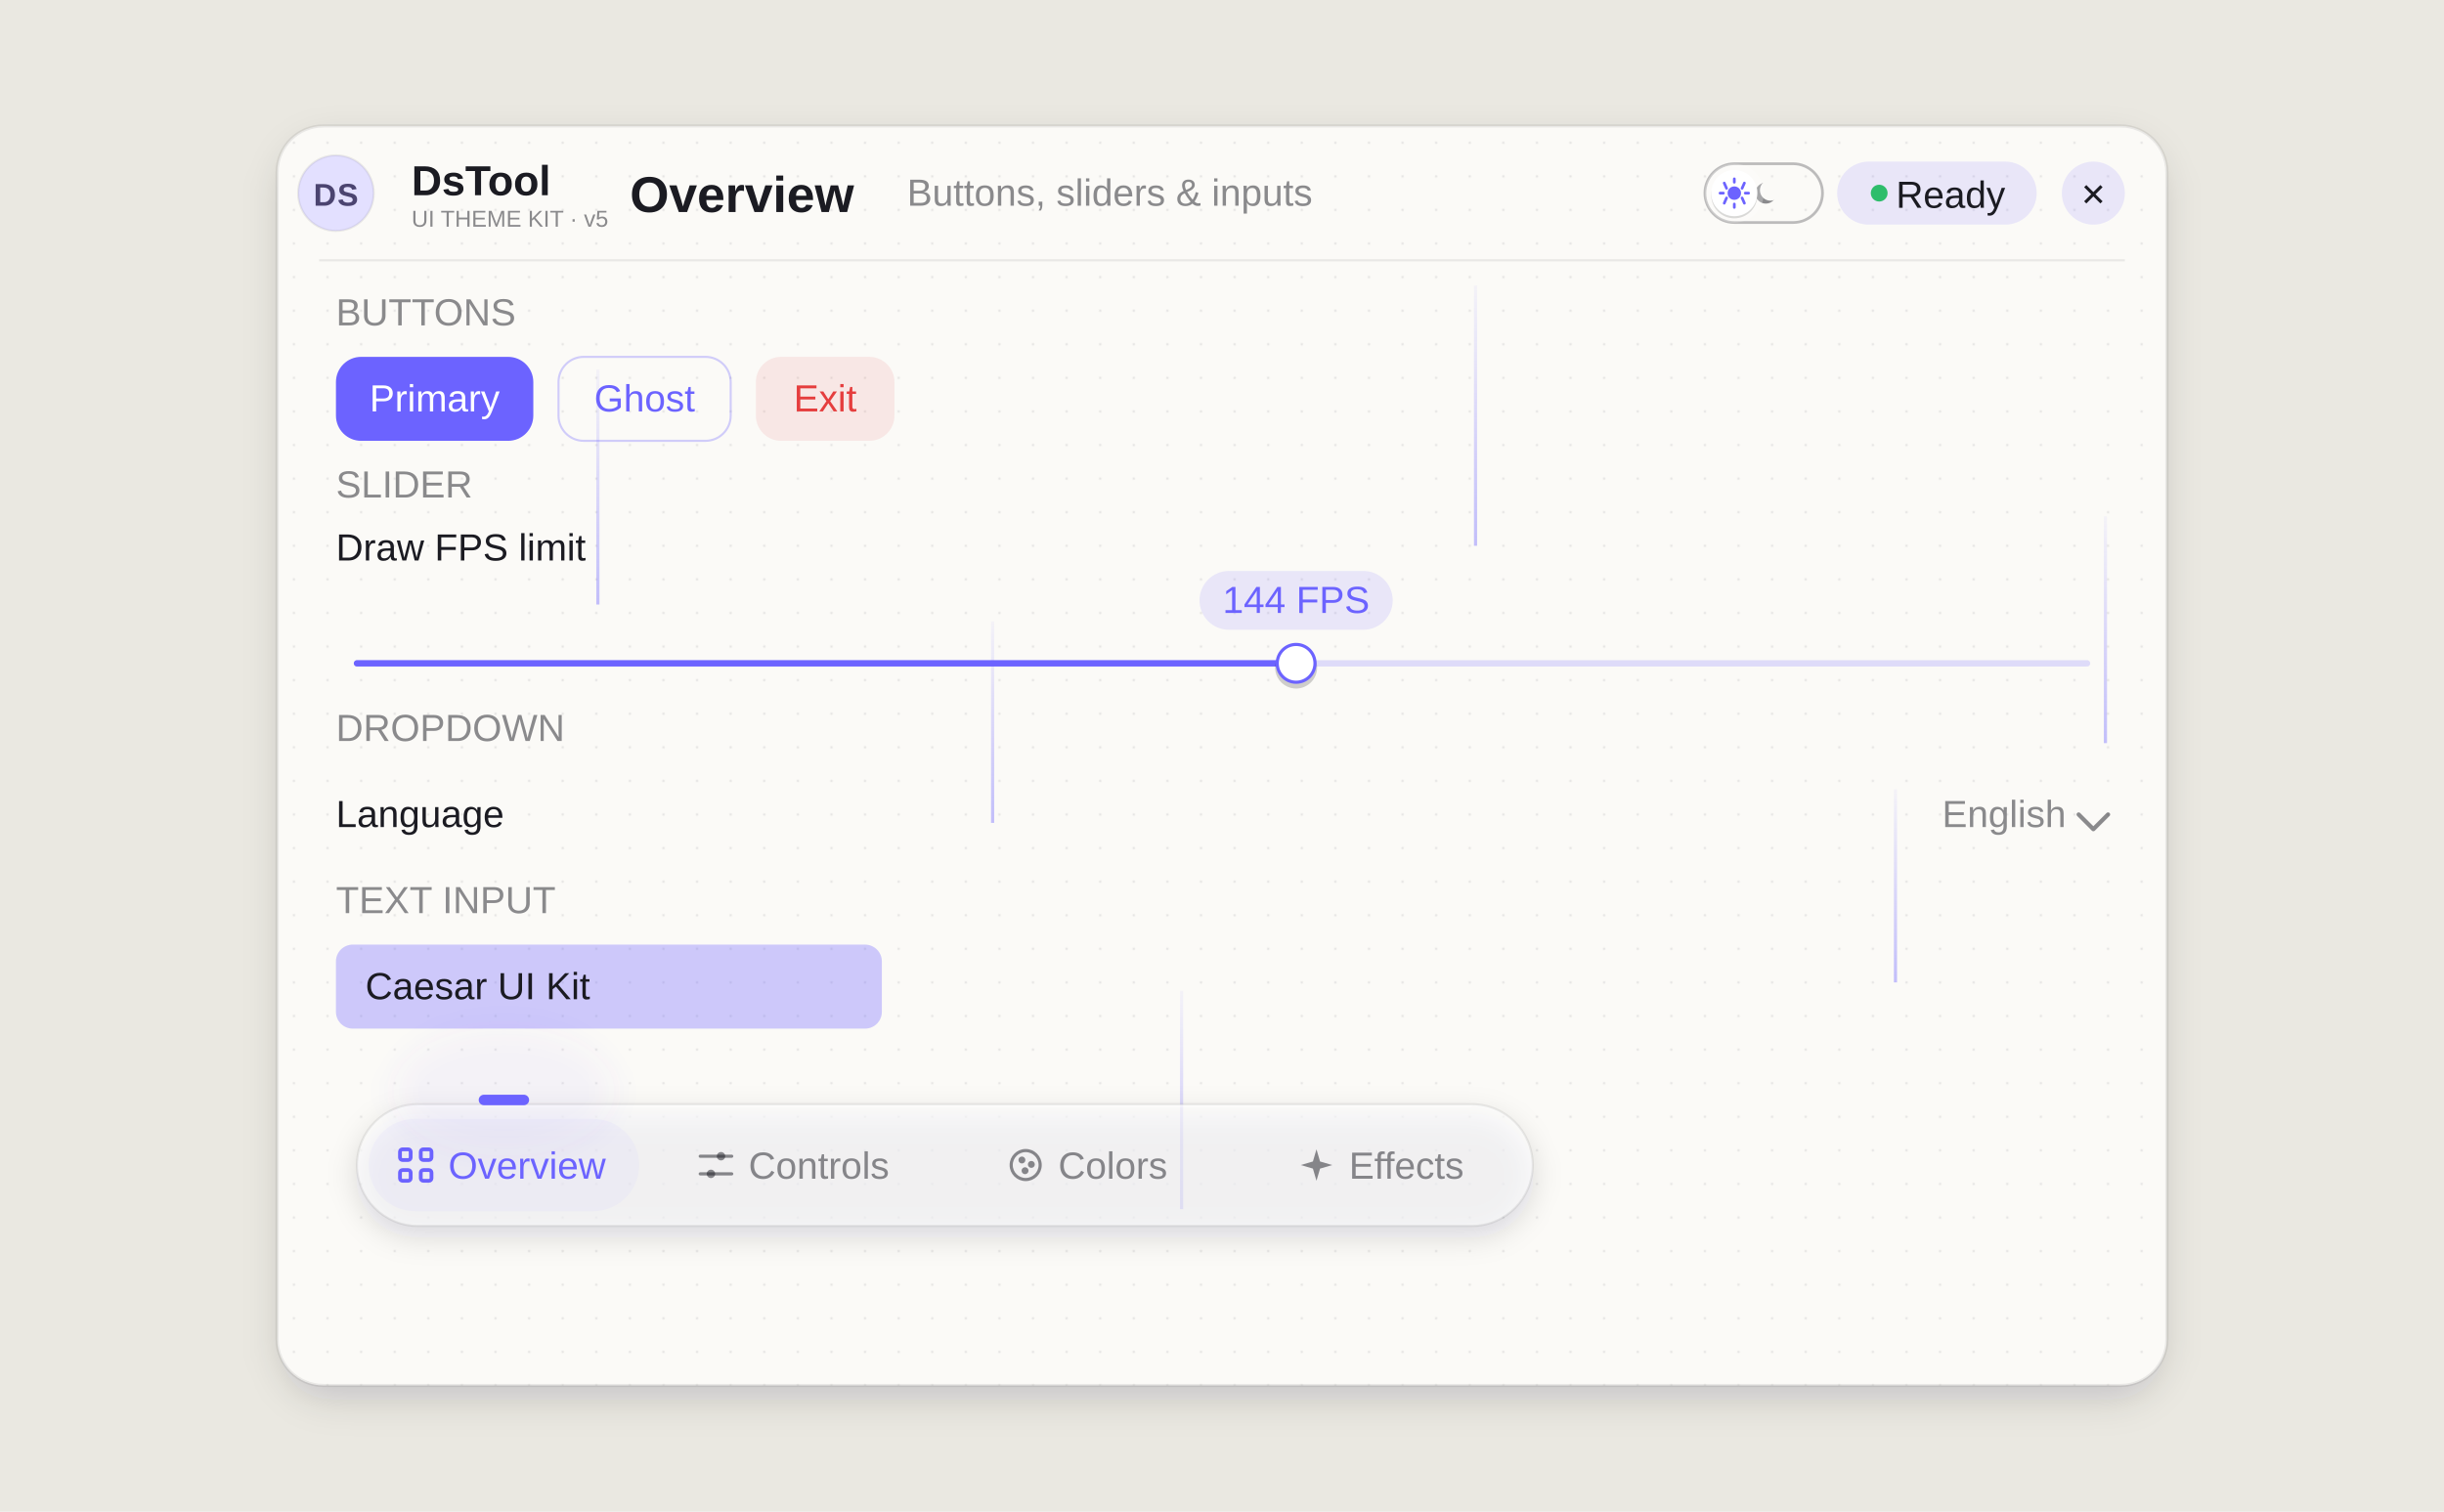
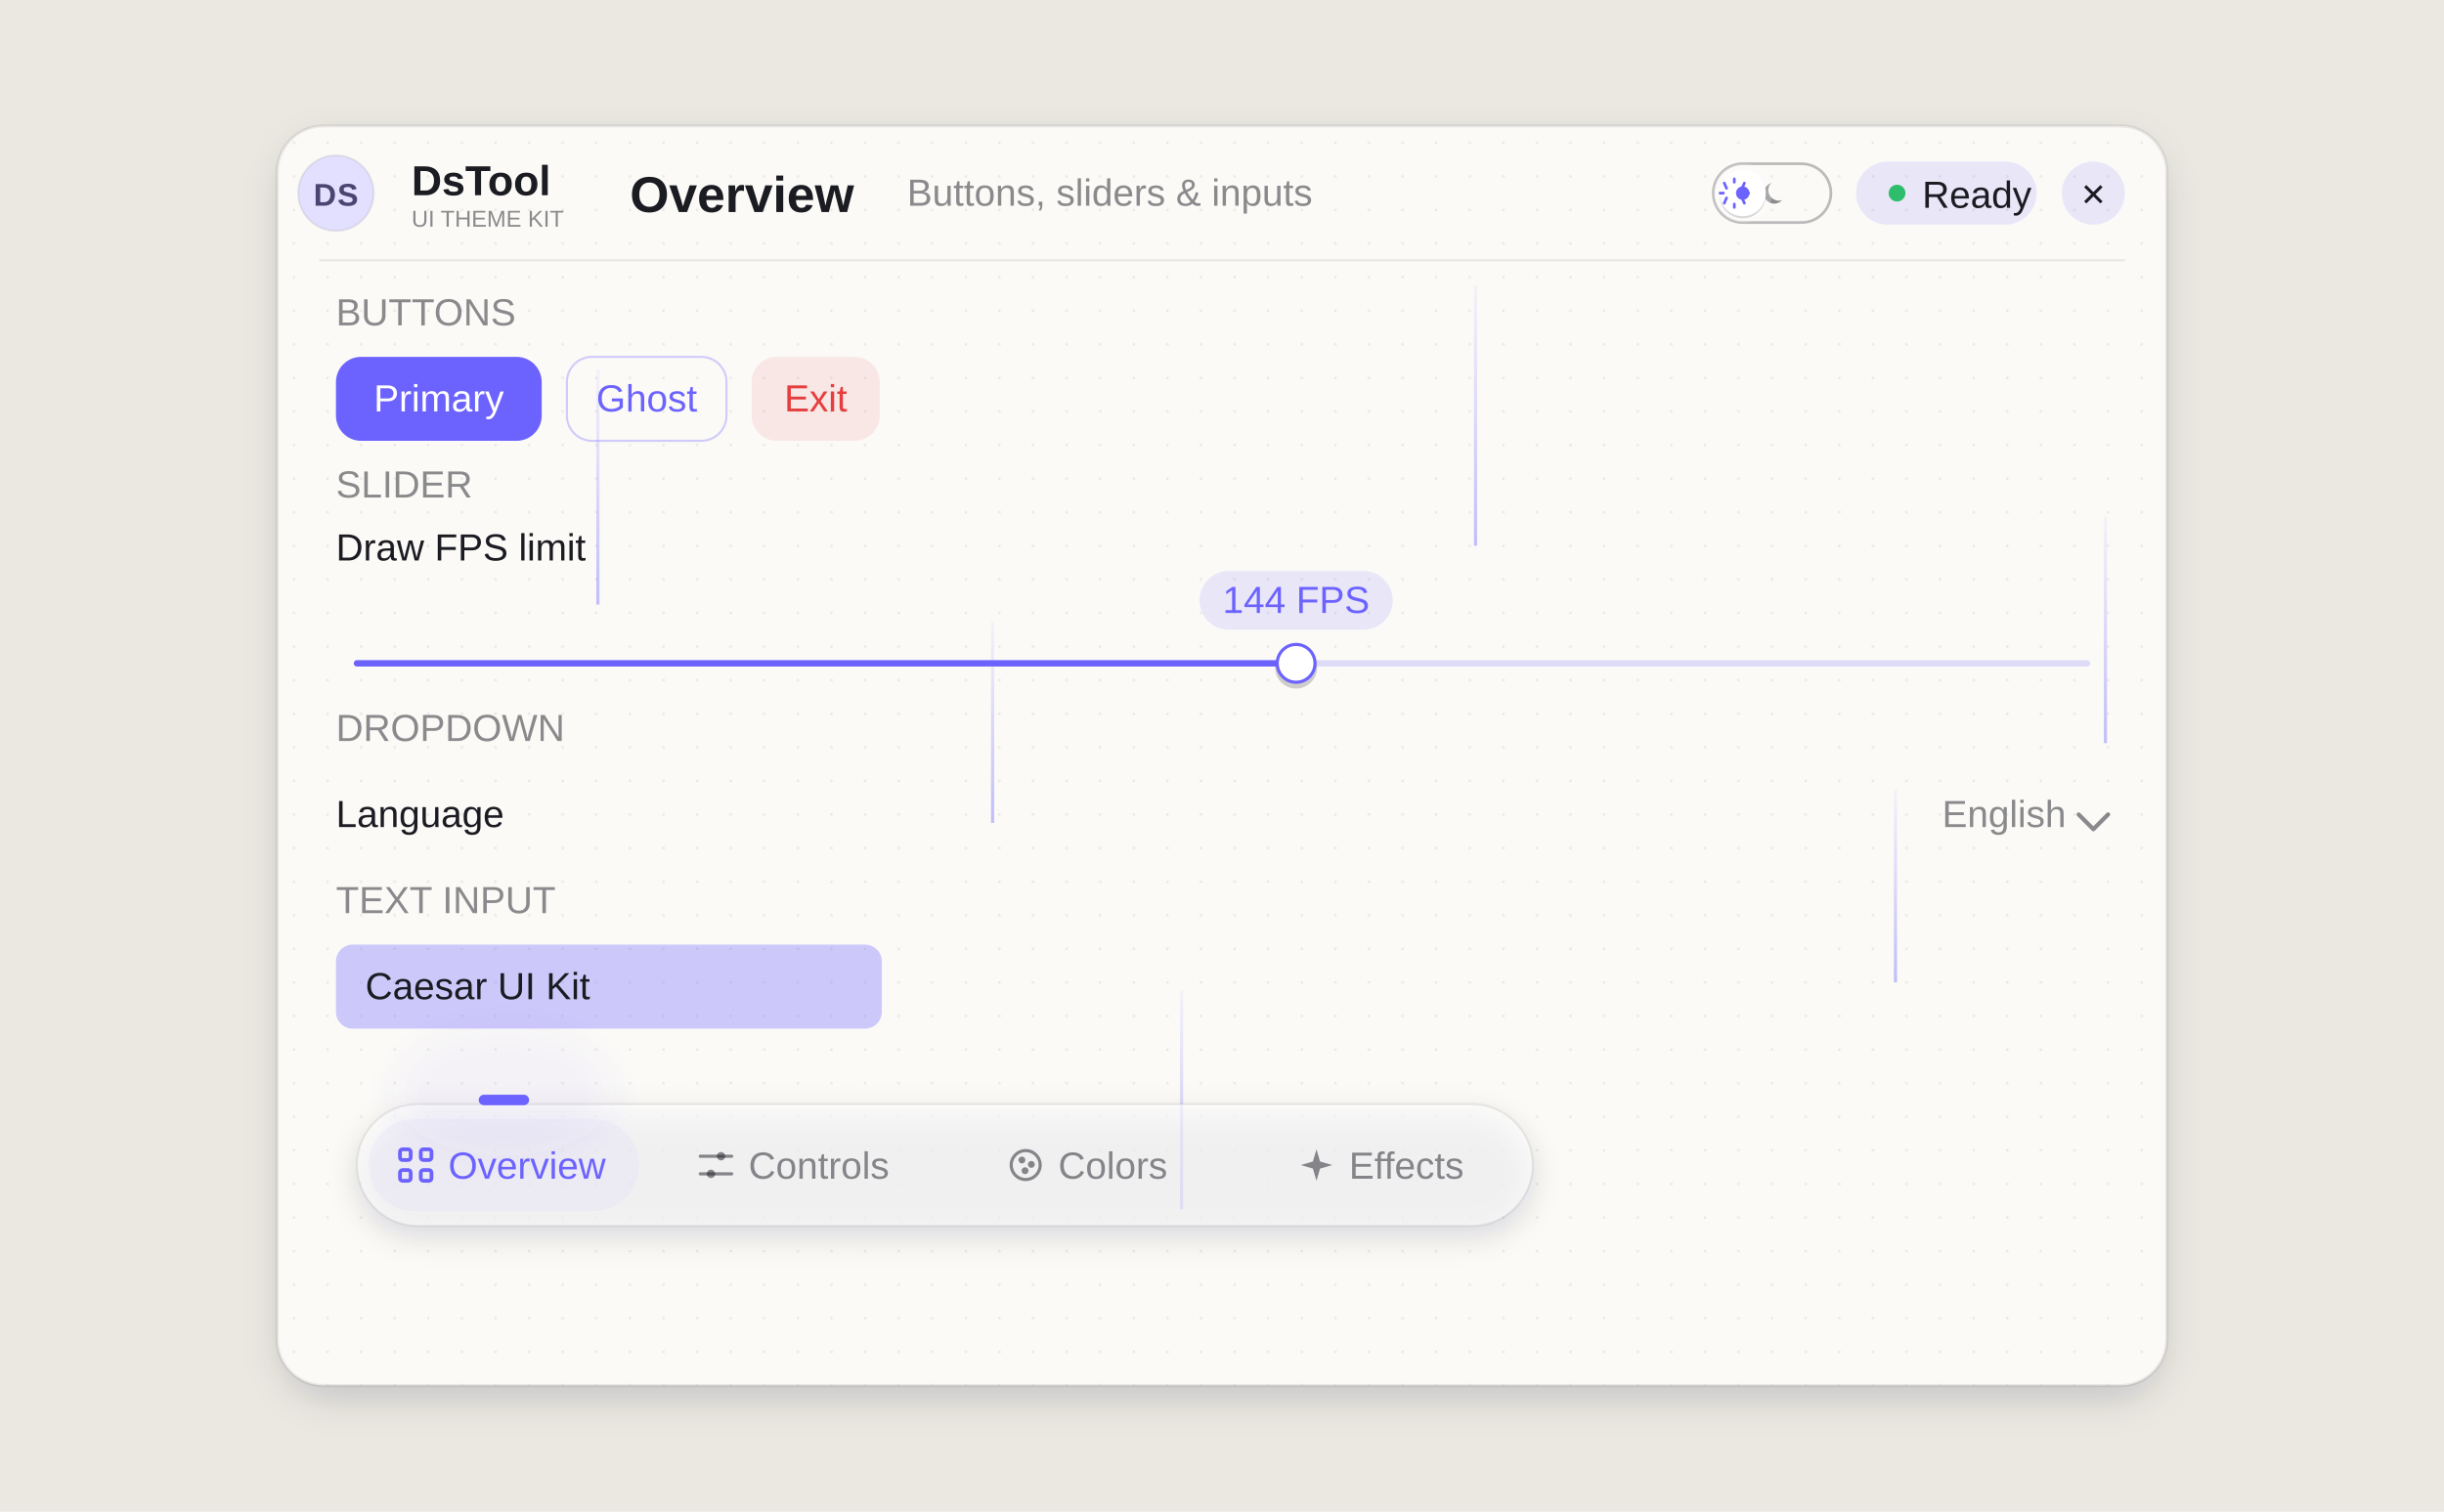
<svg xmlns="http://www.w3.org/2000/svg" width="1164" height="720" viewBox="0 0 1164 720" font-family="Segoe UI, Microsoft YaHei UI, Helvetica Neue, Arial, sans-serif">
  <defs>
    <clipPath id="cardClip">
      <rect x="132" y="60" width="900" height="600" rx="22" />
    </clipPath>
    <pattern id="dots" width="16" height="16" patternUnits="userSpaceOnUse" patternTransform="translate(132,60)">
      <rect x="7.4" y="7.4" width="1.2" height="1.2" fill="#1A1A2E" fill-opacity="0.078" />
    </pattern>
    <linearGradient id="beamGrad" x1="0" y1="0" x2="0" y2="1">
      <stop offset="0%" stop-color="#6C63FF" stop-opacity="0.05" />
      <stop offset="100%" stop-color="#6C63FF" stop-opacity="0.40" />
    </linearGradient>
    <filter id="cardBlur" x="-15%" y="-15%" width="130%" height="130%">
      <feGaussianBlur stdDeviation="9" />
    </filter>
    <filter id="navBlur" x="-25%" y="-40%" width="150%" height="180%">
      <feGaussianBlur stdDeviation="7" />
    </filter>
    <filter id="glowBlur" x="-120%" y="-160%" width="340%" height="420%">
      <feGaussianBlur stdDeviation="7" />
    </filter>
  </defs>
  <rect width="1164" height="720" fill="#EAE8E1" />
  <rect x="134" y="68" width="896" height="598" rx="24" fill="#1A1A2E" fill-opacity="0.16" filter="url(#cardBlur)" />
  <rect x="132" y="60" width="900" height="600" rx="22" fill="#FBFAF7" />
  <g clip-path="url(#cardClip)">
    <rect x="132" y="60" width="900" height="600" fill="url(#dots)" />
    <g fill="url(#beamGrad)">
      <rect x="284" y="176" width="1.5" height="112" />
      <rect x="472" y="296" width="1.5" height="96" />
      <rect x="702" y="136" width="1.5" height="124" />
      <rect x="902" y="376" width="1.5" height="92" />
      <rect x="562" y="472" width="1.5" height="104" />
      <rect x="1002" y="246" width="1.5" height="108" />
    </g>
  </g>
  <rect x="132" y="60" width="900" height="600" rx="22" fill="none" stroke="#000000" stroke-opacity="0.071" stroke-width="1.5" />
  <g transform="translate(132,60)">
    <circle cx="28" cy="32" r="18" fill="#F5F3FF" />
    <circle cx="28" cy="32" r="18" fill="#6C63FF" fill-opacity="0.13" />
    <circle cx="28" cy="32" r="18" fill="none" stroke="#000000" stroke-opacity="0.071" stroke-width="1" />
    <text x="28" y="38" font-size="15" font-weight="800" fill="#4B4470" text-anchor="middle" letter-spacing="0.5">DS</text>
    <text x="64" y="33" font-size="20" font-weight="700" fill="#1B1B22">DsTool</text>
-     <text x="64" y="48" font-size="11" font-weight="500" fill="#1B1B22" fill-opacity="0.5">UI THEME KIT · v5</text>
+     <text x="64" y="48" font-size="11" font-weight="500" fill="#1B1B22" fill-opacity="0.5">UI THEME KIT</text>
    <text x="168" y="41" font-size="24" font-weight="700" fill="#1B1B22">Overview</text>
    <text x="300" y="38" font-size="18" fill="#1B1B22" fill-opacity="0.5">Buttons, sliders &amp; inputs</text>
-     <rect x="680" y="18" width="56" height="28" rx="14" fill="none" stroke="#1B1B22" stroke-opacity="0.28" stroke-width="1.3" />
-     <circle cx="709" cy="32" r="5" fill="#1B1B22" fill-opacity="0.5" />
-     <circle cx="711.2" cy="30.6" r="5" fill="#FBFAF7" />
-     <circle cx="694" cy="32" r="14" fill="#FFFFFF" fill-opacity="0.25" />
-     <circle cx="694" cy="33" r="11" fill="#000000" fill-opacity="0.14" />
-     <circle cx="694" cy="32" r="11" fill="#FFFFFF" />
-     <circle cx="694" cy="32" r="3.2" fill="#6C63FF" />
+     <rect x="684" y="18" width="56" height="28" rx="14" fill="none" stroke="#1B1B22" stroke-opacity="0.28" stroke-width="1.3" />
+     <circle cx="713" cy="32" r="5" fill="#1B1B22" fill-opacity="0.5" />
+     <circle cx="715.2" cy="30.6" r="5" fill="#FBFAF7" />
+     <circle cx="698" cy="32" r="14" fill="#FFFFFF" fill-opacity="0.25" />
+     <circle cx="698" cy="33" r="11" fill="#000000" fill-opacity="0.14" />
+     <circle cx="698" cy="32" r="11" fill="#FFFFFF" />
+     <circle cx="698" cy="32" r="3.2" fill="#6C63FF" />
    <g stroke="#6C63FF" stroke-width="1.3" stroke-linecap="round">
      <line x1="699.2" y1="32" x2="700.8" y2="32" />
      <line x1="697.7" y1="34.3" x2="698.8" y2="36.8" />
      <line x1="694" y1="37.2" x2="694" y2="38.8" />
      <line x1="690.3" y1="34.3" x2="689.2" y2="36.8" />
      <line x1="688.8" y1="32" x2="687.2" y2="32" />
      <line x1="690.3" y1="29.7" x2="689.2" y2="27.2" />
      <line x1="694" y1="26.8" x2="694" y2="25.2" />
      <line x1="697.7" y1="29.7" x2="698.8" y2="27.2" />
    </g>
-     <rect x="743" y="17" width="95" height="30" rx="15" fill="#6C63FF" fill-opacity="0.13" />
-     <circle cx="763" cy="32" r="4" fill="#2EBD6B" />
-     <text x="771" y="39" font-size="18" font-weight="500" fill="#1B1B22">Ready</text>
+     <rect x="752" y="17" width="86" height="30" rx="15" fill="#6C63FF" fill-opacity="0.13" />
+     <circle cx="771.5" cy="32" r="4" fill="#2EBD6B" />
+     <text x="783.5" y="39" font-size="18" font-weight="500" fill="#1B1B22">Ready</text>
    <circle cx="865" cy="32" r="15" fill="#6C63FF" fill-opacity="0.13" />
    <text x="865" y="38" font-size="15" font-weight="600" fill="#1B1B22" text-anchor="middle">✕</text>
    <line x1="20" y1="64" x2="880" y2="64" stroke="#000000" stroke-opacity="0.071" stroke-width="1" />
    <text x="28" y="95" font-size="18" fill="#1B1B22" fill-opacity="0.5">BUTTONS</text>
-     <rect x="28" y="110" width="94" height="40" rx="12" fill="#6C63FF" />
-     <text x="75" y="136" font-size="18" font-weight="500" fill="#FFFFFF" text-anchor="middle">Primary</text>
-     <rect x="134" y="110" width="82" height="40" rx="12" fill="none" stroke="#6C63FF" stroke-opacity="0.3" stroke-width="1" />
-     <text x="175" y="136" font-size="18" font-weight="500" fill="#6C63FF" text-anchor="middle">Ghost</text>
-     <rect x="228" y="110" width="66" height="40" rx="12" fill="#E53E3E" fill-opacity="0.094" />
-     <text x="261" y="136" font-size="18" font-weight="500" fill="#E53E3E" text-anchor="middle">Exit</text>
+     <rect x="28" y="110" width="98" height="40" rx="12" fill="#6C63FF" />
+     <text x="77" y="136" font-size="18" font-weight="500" fill="#FFFFFF" text-anchor="middle">Primary</text>
+     <rect x="138" y="110" width="76" height="40" rx="12" fill="none" stroke="#6C63FF" stroke-opacity="0.3" stroke-width="1" />
+     <text x="176" y="136" font-size="18" font-weight="500" fill="#6C63FF" text-anchor="middle">Ghost</text>
+     <rect x="226" y="110" width="61" height="40" rx="12" fill="#E53E3E" fill-opacity="0.094" />
+     <text x="256.5" y="136" font-size="18" font-weight="500" fill="#E53E3E" text-anchor="middle">Exit</text>
    <text x="28" y="177" font-size="18" fill="#1B1B22" fill-opacity="0.5">SLIDER</text>
    <text x="28" y="207" font-size="18" fill="#1B1B22">Draw FPS limit</text>
    <line x1="38" y1="256" x2="862" y2="256" stroke="#6C63FF" stroke-opacity="0.2" stroke-width="3" stroke-linecap="round" />
    <line x1="38" y1="256" x2="485.3" y2="256" stroke="#6C63FF" stroke-width="3" stroke-linecap="round" />
    <circle cx="485.3" cy="258" r="10" fill="#000000" fill-opacity="0.18" />
    <circle cx="485.3" cy="256" r="9" fill="#FFFFFF" />
    <circle cx="485.3" cy="256" r="9" fill="none" stroke="#6C63FF" stroke-width="1.5" />
    <rect x="439.3" y="212" width="92" height="28" rx="14" fill="#6C63FF" fill-opacity="0.13" />
    <text x="485.3" y="232" font-size="18" fill="#6C63FF" text-anchor="middle">144 FPS</text>
    <text x="28" y="293" font-size="18" fill="#1B1B22" fill-opacity="0.5">DROPDOWN</text>
    <text x="28" y="334" font-size="18" fill="#1B1B22">Language</text>
    <text x="852" y="334" font-size="18" fill="#1B1B22" fill-opacity="0.5" text-anchor="end">English</text>
    <path d="M 858 328 L 865 335 L 872 328" fill="none" stroke="#1B1B22" stroke-opacity="0.5" stroke-width="2" stroke-linecap="round" stroke-linejoin="round" />
    <text x="28" y="375" font-size="18" fill="#1B1B22" fill-opacity="0.5">TEXT INPUT</text>
    <rect x="28" y="390" width="260" height="40" rx="8" fill="#6C63FF" fill-opacity="0.2" />
    <rect x="28" y="390" width="260" height="40" rx="8" fill="#6C63FF" fill-opacity="0.15" />
    <text x="42" y="416" font-size="18" fill="#1B1B22">Caesar UI Kit</text>
  </g>
  <g transform="translate(170,526)">
    <rect x="0" y="5" width="560" height="58" rx="29" fill="#1A1A2E" fill-opacity="0.14" filter="url(#navBlur)" />
    <rect x="5.6" y="7" width="128.8" height="44" rx="22" fill="#6C63FF" fill-opacity="0.12" />
    <rect x="0" y="0" width="560" height="58" rx="29" fill="#FFFFFF" fill-opacity="0.62" />
    <line x1="29" y1="1" x2="531" y2="1" stroke="#FFFFFF" stroke-opacity="0.32" stroke-width="1" />
    <rect x="0" y="0" width="560" height="58" rx="29" fill="none" stroke="#000000" stroke-opacity="0.071" stroke-width="1" />
    <ellipse cx="70" cy="-6" rx="52" ry="30" fill="#6C63FF" fill-opacity="0.05" filter="url(#glowBlur)" />
    <rect x="58" y="-4.5" width="24" height="5" rx="2.5" fill="#6C63FF" />
    <g fill="none" stroke="#6C63FF" stroke-width="1.8">
      <rect x="20.5" y="21.5" width="5.1" height="5.1" rx="1.2" />
      <rect x="30.4" y="21.5" width="5.1" height="5.1" rx="1.2" />
      <rect x="20.5" y="31.4" width="5.1" height="5.1" rx="1.2" />
      <rect x="30.4" y="31.4" width="5.1" height="5.1" rx="1.2" />
    </g>
    <text x="43.5" y="35.5" font-size="18" font-weight="500" fill="#6C63FF">Overview</text>
    <g stroke="#1B1B22" stroke-opacity="0.5" stroke-width="1.5" stroke-linecap="round">
      <line x1="163.5" y1="24.8" x2="178.5" y2="24.8" />
      <line x1="163.5" y1="33.2" x2="178.5" y2="33.2" />
    </g>
    <circle cx="173.4" cy="24.8" r="2" fill="#1B1B22" fill-opacity="0.5" />
    <circle cx="168.6" cy="33.2" r="2" fill="#1B1B22" fill-opacity="0.5" />
    <text x="186.5" y="35.5" font-size="18" fill="#1B1B22" fill-opacity="0.5">Controls</text>
    <circle cx="318.5" cy="29" r="6.9" fill="none" stroke="#1B1B22" stroke-opacity="0.5" stroke-width="1.5" />
    <circle cx="316.7" cy="26.6" r="1.65" fill="#1B1B22" fill-opacity="0.5" />
    <circle cx="321.2" cy="28.7" r="1.65" fill="#1B1B22" fill-opacity="0.5" />
    <circle cx="318.2" cy="31.7" r="1.65" fill="#1B1B22" fill-opacity="0.5" />
    <text x="334" y="35.5" font-size="18" fill="#1B1B22" fill-opacity="0.5">Colors</text>
    <polygon points="457,21.5 458.7,27.3 464.5,29 458.7,30.7 457,36.5 455.3,30.7 449.5,29 455.3,27.3" fill="#1B1B22" fill-opacity="0.5" />
    <text x="472.5" y="35.5" font-size="18" fill="#1B1B22" fill-opacity="0.5">Effects</text>
  </g>
</svg>
